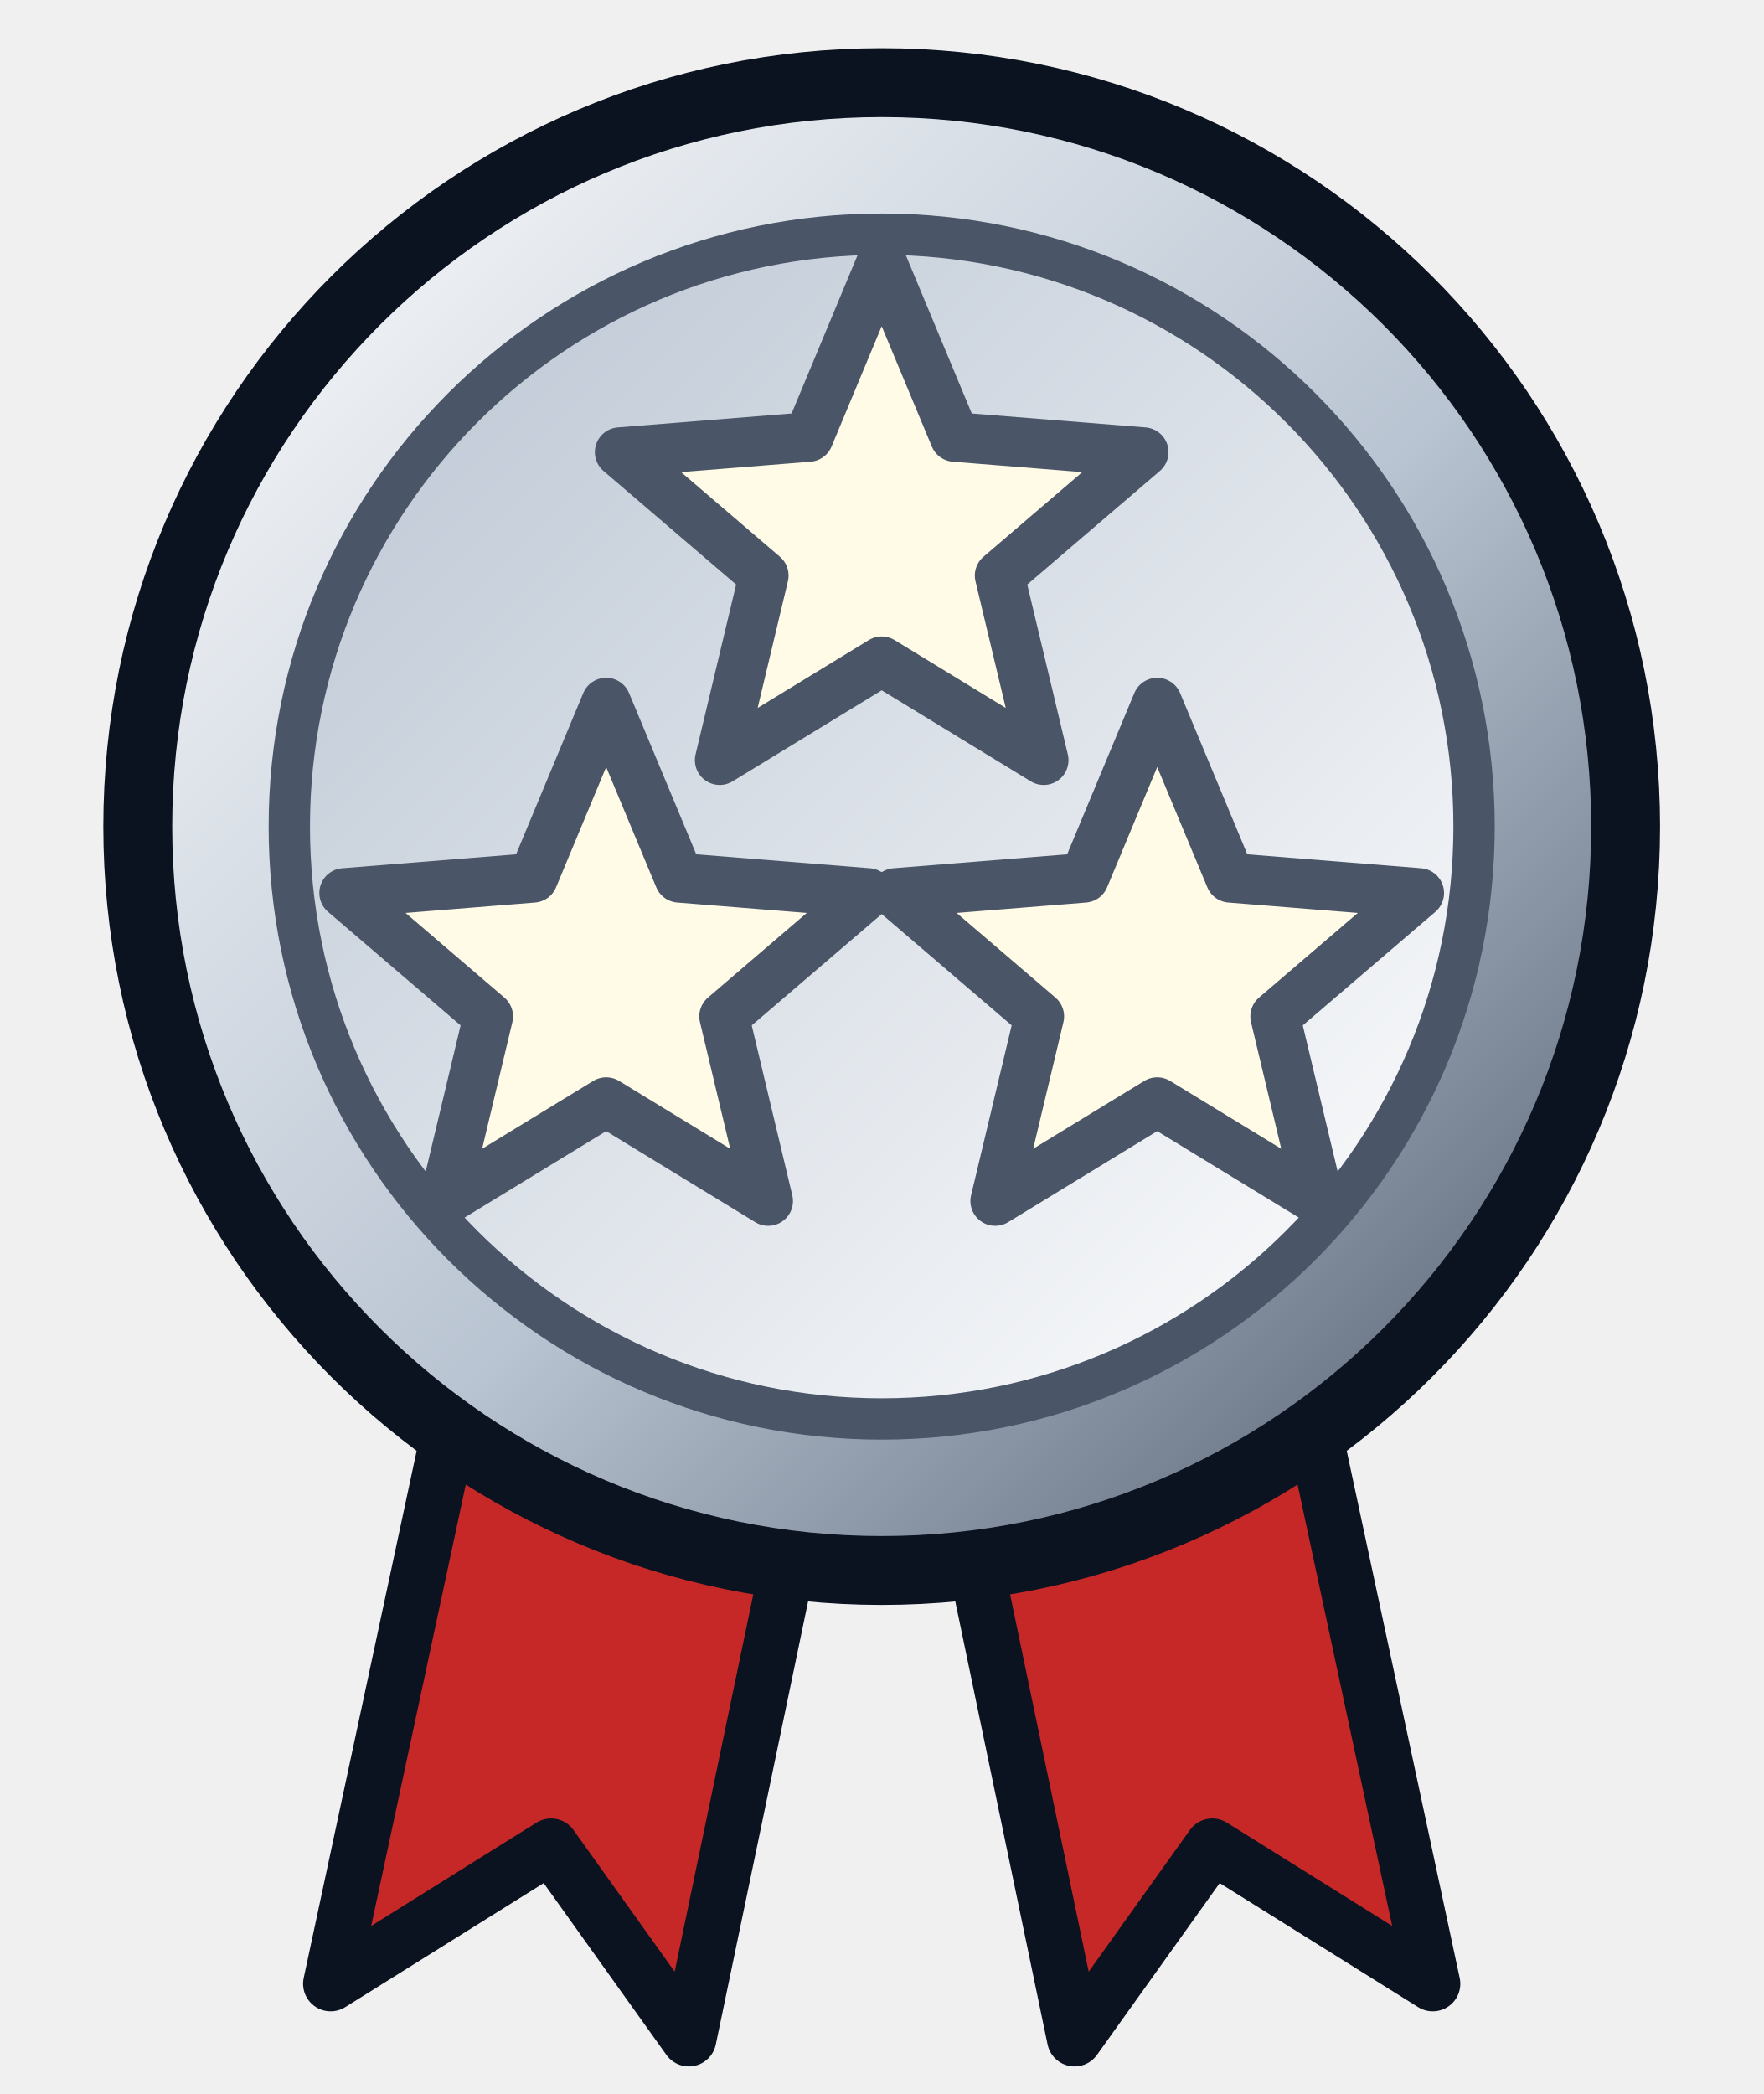
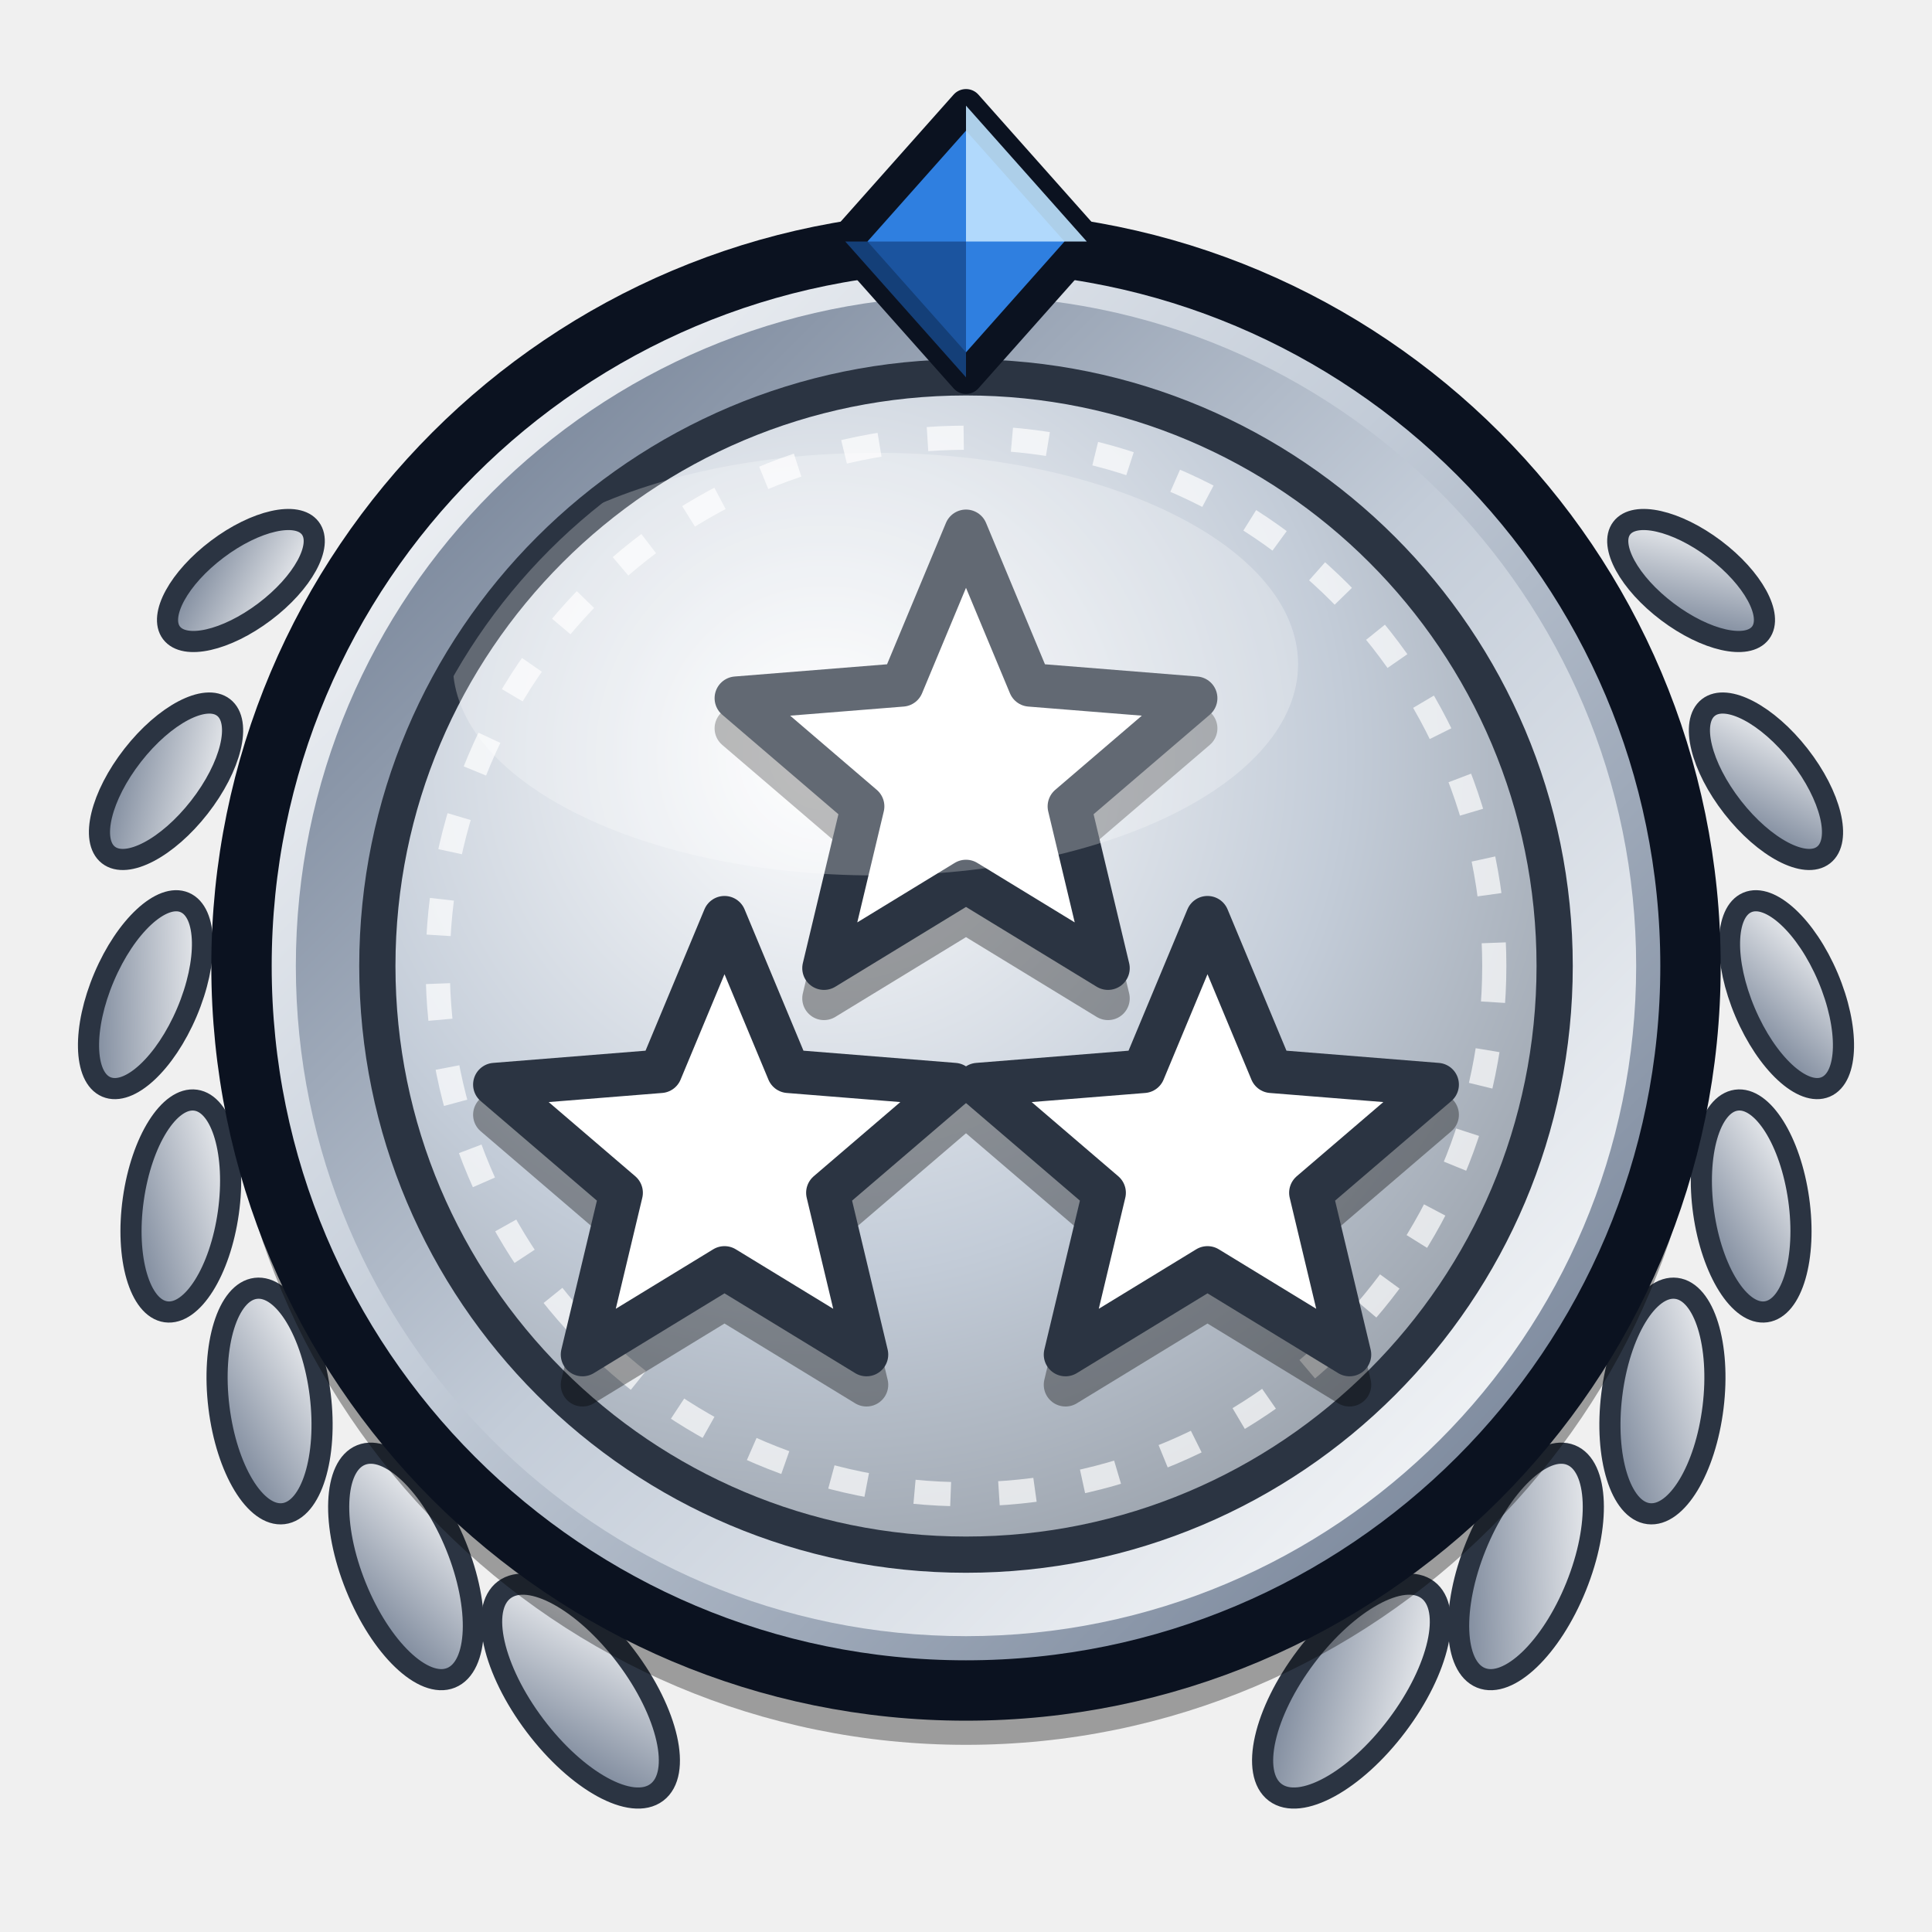
- <svg xmlns="http://www.w3.org/2000/svg" viewBox="0 0 64 76" width="64" height="76">
+ <svg xmlns="http://www.w3.org/2000/svg" viewBox="0 -2 64 64" width="64" height="64">
  <defs>
-     <linearGradient id="metal" x1="0" y1="0" x2="1" y2="1">
+     <linearGradient id="ring" x1="0" y1="0" x2="1" y2="1">
      <stop offset="0" stop-color="#ffffff" />
-       <stop offset="0.55" stop-color="#b9c4d2" />
-       <stop offset="1" stop-color="#4a5568" />
+       <stop offset="0.45" stop-color="#c3ccd8" />
+       <stop offset="1" stop-color="#66748a" />
    </linearGradient>
-     <linearGradient id="inner" x1="1" y1="1" x2="0" y2="0">
+     <linearGradient id="ringInner" x1="1" y1="1" x2="0" y2="0">
      <stop offset="0" stop-color="#ffffff" />
-       <stop offset="1" stop-color="#b9c4d2" />
+       <stop offset="0.5" stop-color="#c3ccd8" />
+       <stop offset="1" stop-color="#66748a" />
    </linearGradient>
+     <radialGradient id="disc" cx="0.38" cy="0.32" r="0.8">
+       <stop offset="0" stop-color="#ffffff" />
+       <stop offset="0.55" stop-color="#c3ccd8" />
+       <stop offset="1" stop-color="#9299a2" />
+     </radialGradient>
+     <linearGradient id="emb" x1="0" y1="0" x2="0" y2="1">
+       <stop offset="0" stop-color="#7d899c" />
+       <stop offset="1" stop-color="#424b5a" />
+     </linearGradient>
+     <linearGradient id="leaf" x1="0" y1="0" x2="1" y2="1">
+       <stop offset="0" stop-color="#ffffff" />
+       <stop offset="1" stop-color="#66748a" />
+     </linearGradient>
+     <radialGradient id="rays" cx="0.5" cy="0.5" r="0.5">
+       <stop offset="0.4" stop-color="#fff1a0" stop-opacity="1" />
+       <stop offset="0.8" stop-color="#ffc83a" stop-opacity="0.75" />
+       <stop offset="1" stop-color="#ffb000" stop-opacity="0.15" />
+     </radialGradient>
+     <clipPath id="discClip">
+       <circle cx="32" cy="30" r="19.5" />
+     </clipPath>
  </defs>
-   <path d="M18 44 L12 72 L20 67 L25 74 L30 50 Z" fill="#c62828" stroke="#0b1220" stroke-width="2" stroke-linejoin="round" />
-   <path d="M46 44 L52 72 L44 67 L39 74 L34 50 Z" fill="#c62828" stroke="#0b1220" stroke-width="2" stroke-linejoin="round" />
-   <circle cx="32" cy="30" r="27" fill="url(#metal)" stroke="#0b1220" stroke-width="2.5" />
-   <circle cx="32" cy="30" r="21.5" fill="url(#inner)" stroke="#4a5568" stroke-width="1.5" />
  <g>
-     <path d="M32.00,9.50L34.65,15.86L41.51,16.41L36.28,20.89L37.88,27.59L32.00,24.00L26.12,27.59L27.72,20.89L22.49,16.41L29.35,15.86Z" fill="#fffbe6" stroke="#4a5568" stroke-width="1.8" stroke-linejoin="round" />
-     <path d="M22.00,25.50L24.65,31.86L31.51,32.41L26.28,36.89L27.88,43.59L22.00,40.00L16.12,43.59L17.72,36.89L12.49,32.41L19.35,31.86Z" fill="#fffbe6" stroke="#4a5568" stroke-width="1.8" stroke-linejoin="round" />
-     <path d="M42.00,25.50L44.65,31.86L51.51,32.41L46.28,36.89L47.88,43.59L42.00,40.00L36.12,43.59L37.72,36.89L32.49,32.41L39.35,31.86Z" fill="#fffbe6" stroke="#4a5568" stroke-width="1.8" stroke-linejoin="round" />
+     <ellipse cx="44.77" cy="54.02" rx="4.20" ry="1.89" transform="rotate(127.0 44.77 54.02)" fill="url(#leaf)" stroke="#2b3442" stroke-width="0.7" />
+     <ellipse cx="50.55" cy="49.89" rx="3.98" ry="1.79" transform="rotate(112.0 50.55 49.89)" fill="url(#leaf)" stroke="#2b3442" stroke-width="0.7" />
+     <ellipse cx="55.07" cy="44.41" rx="3.76" ry="1.69" transform="rotate(97.0 55.07 44.41)" fill="url(#leaf)" stroke="#2b3442" stroke-width="0.7" />
+     <ellipse cx="58.01" cy="37.95" rx="3.54" ry="1.59" transform="rotate(82.0 58.01 37.95)" fill="url(#leaf)" stroke="#2b3442" stroke-width="0.7" />
+     <ellipse cx="59.18" cy="30.95" rx="3.32" ry="1.49" transform="rotate(67.0 59.18 30.95)" fill="url(#leaf)" stroke="#2b3442" stroke-width="0.7" />
+     <ellipse cx="58.50" cy="23.88" rx="3.10" ry="1.40" transform="rotate(52.0 58.50 23.88)" fill="url(#leaf)" stroke="#2b3442" stroke-width="0.7" />
+     <ellipse cx="56.02" cy="17.23" rx="2.88" ry="1.30" transform="rotate(37.0 56.02 17.23)" fill="url(#leaf)" stroke="#2b3442" stroke-width="0.7" />
+     <ellipse cx="19.23" cy="54.02" rx="4.20" ry="1.89" transform="rotate(53.0 19.23 54.02)" fill="url(#leaf)" stroke="#2b3442" stroke-width="0.7" />
+     <ellipse cx="13.45" cy="49.89" rx="3.98" ry="1.79" transform="rotate(68.0 13.45 49.89)" fill="url(#leaf)" stroke="#2b3442" stroke-width="0.7" />
+     <ellipse cx="8.93" cy="44.41" rx="3.76" ry="1.69" transform="rotate(83.0 8.93 44.41)" fill="url(#leaf)" stroke="#2b3442" stroke-width="0.7" />
+     <ellipse cx="5.99" cy="37.95" rx="3.54" ry="1.59" transform="rotate(98.0 5.99 37.95)" fill="url(#leaf)" stroke="#2b3442" stroke-width="0.7" />
+     <ellipse cx="4.82" cy="30.95" rx="3.32" ry="1.49" transform="rotate(113.0 4.82 30.95)" fill="url(#leaf)" stroke="#2b3442" stroke-width="0.7" />
+     <ellipse cx="5.50" cy="23.88" rx="3.10" ry="1.40" transform="rotate(128.0 5.50 23.88)" fill="url(#leaf)" stroke="#2b3442" stroke-width="0.7" />
+     <ellipse cx="7.98" cy="17.23" rx="2.88" ry="1.30" transform="rotate(143.0 7.98 17.23)" fill="url(#leaf)" stroke="#2b3442" stroke-width="0.7" />
  </g>
+   <circle cx="32" cy="31.2" r="24.6" fill="#000" opacity="0.35" />
+   <circle cx="32" cy="30" r="24" fill="url(#ring)" stroke="#0b1220" stroke-width="2" />
+   <circle cx="32" cy="30" r="22.2" fill="url(#ringInner)" />
+   <circle cx="32" cy="30" r="19.5" fill="url(#disc)" stroke="#2b3442" stroke-width="1.2" />
+   <circle cx="32" cy="30" r="17.5" fill="none" stroke="#ffffff" stroke-width="0.8" stroke-dasharray="1.2 1.6" opacity="0.7" />
+   <g transform="translate(0 1)" opacity="0.35">
+     <g transform="translate(32 30) scale(0.8) translate(-32 -27.5)">
+       <path d="M32.00,9.50L34.65,15.86L41.51,16.41L36.28,20.89L37.88,27.59L32.00,24.00L26.12,27.59L27.72,20.89L22.49,16.41L29.35,15.86Z" fill="#000" stroke="#000" stroke-width="1.8" stroke-linejoin="round" />
+       <path d="M22.00,25.50L24.65,31.86L31.51,32.41L26.28,36.89L27.88,43.59L22.00,40.00L16.12,43.59L17.72,36.89L12.49,32.41L19.35,31.86Z" fill="#000" stroke="#000" stroke-width="1.8" stroke-linejoin="round" />
+       <path d="M42.00,25.50L44.65,31.86L51.51,32.41L46.28,36.89L47.88,43.59L42.00,40.00L36.12,43.59L37.72,36.89L32.49,32.41L39.35,31.86Z" fill="#000" stroke="#000" stroke-width="1.8" stroke-linejoin="round" />
+     </g>
+   </g>
+   <g transform="translate(32 30) scale(0.8) translate(-32 -27.5)">
+     <path d="M32.00,9.50L34.65,15.86L41.51,16.41L36.28,20.89L37.88,27.59L32.00,24.00L26.12,27.59L27.72,20.89L22.49,16.41L29.35,15.86Z" fill="#ffffff" stroke="#2b3442" stroke-width="1.8" stroke-linejoin="round" />
+     <path d="M22.00,25.50L24.65,31.86L31.51,32.41L26.28,36.89L27.88,43.59L22.00,40.00L16.12,43.59L17.72,36.89L12.49,32.41L19.35,31.86Z" fill="#ffffff" stroke="#2b3442" stroke-width="1.8" stroke-linejoin="round" />
+     <path d="M42.00,25.50L44.65,31.86L51.51,32.41L46.28,36.89L47.88,43.59L42.00,40.00L36.12,43.59L37.72,36.89L32.49,32.41L39.35,31.86Z" fill="#ffffff" stroke="#2b3442" stroke-width="1.8" stroke-linejoin="round" />
+   </g>
+   <ellipse cx="29" cy="20" rx="14" ry="7" fill="#fff" opacity="0.26" clip-path="url(#discClip)" />
+   <path d="M32 1.5 L36 6 L32 10.5 L28 6 Z" fill="#2f7fe0" stroke="#0b1220" stroke-width="1.1" stroke-linejoin="round" />
+   <path d="M32 1.5 L36 6 L32 6 Z" fill="#bfe3ff" opacity="0.9" />
+   <path d="M32 10.5 L28 6 L32 6 Z" fill="#174a8f" opacity="0.8" />
</svg>
